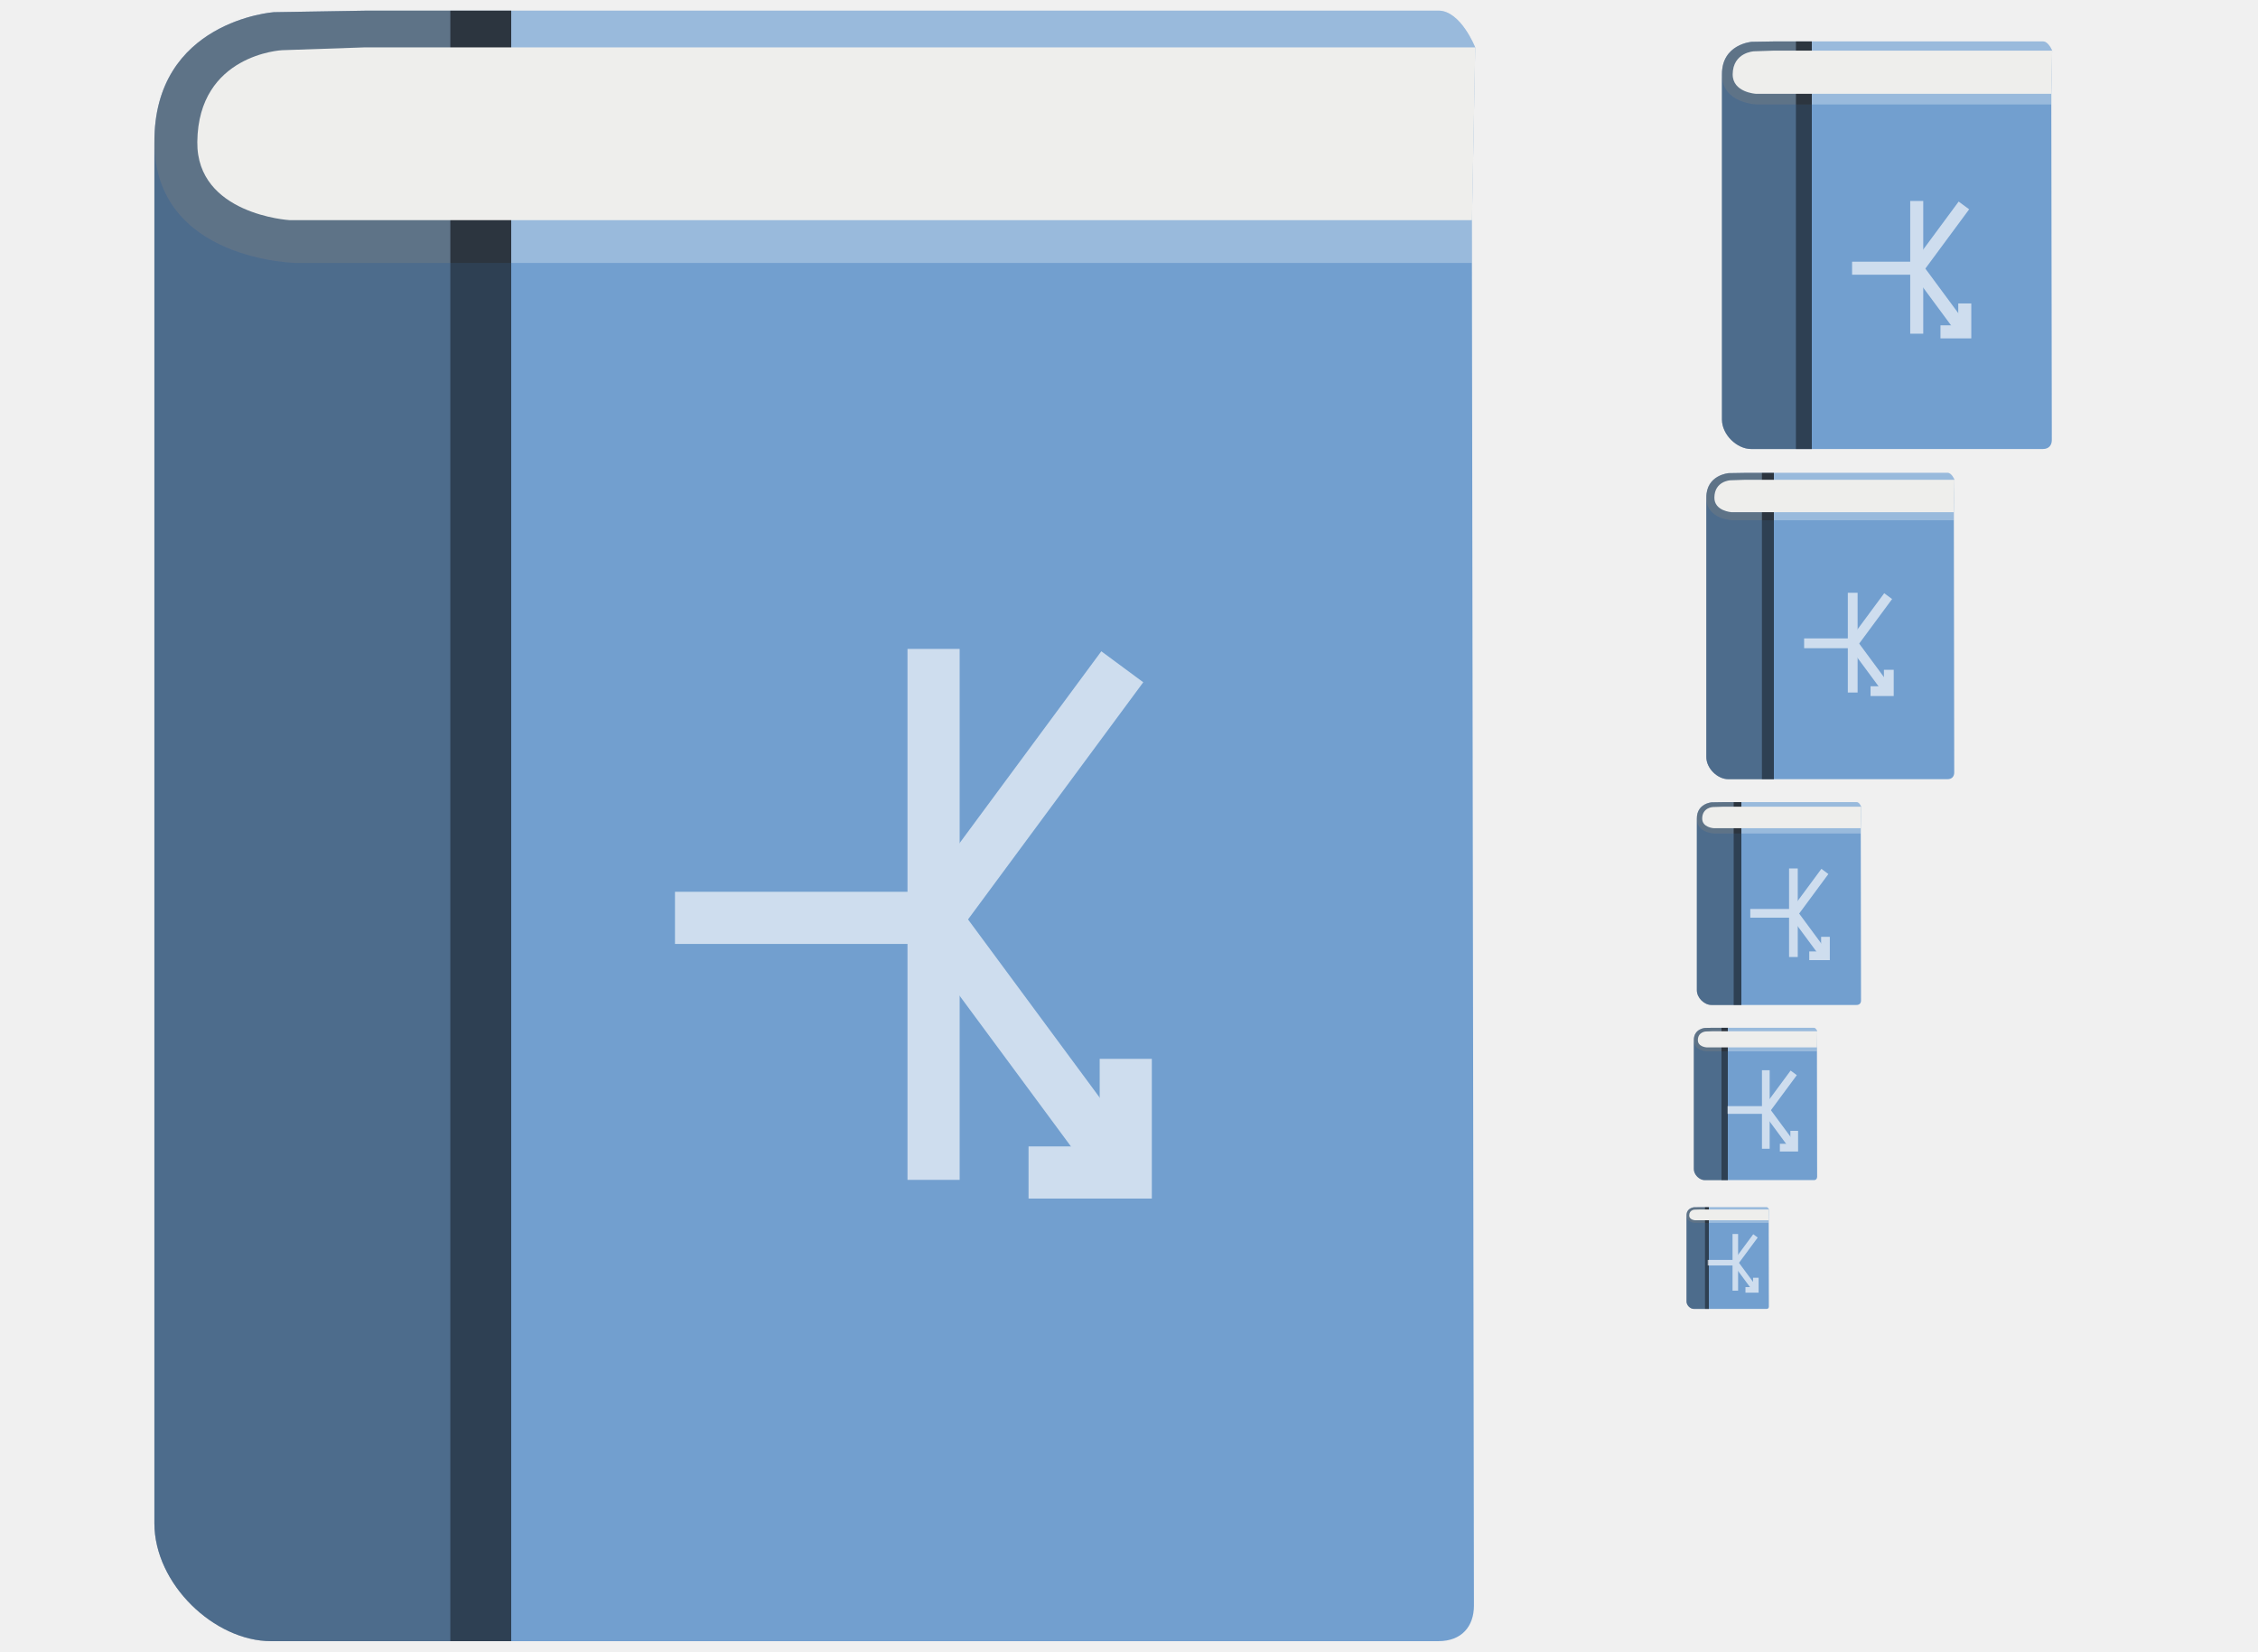
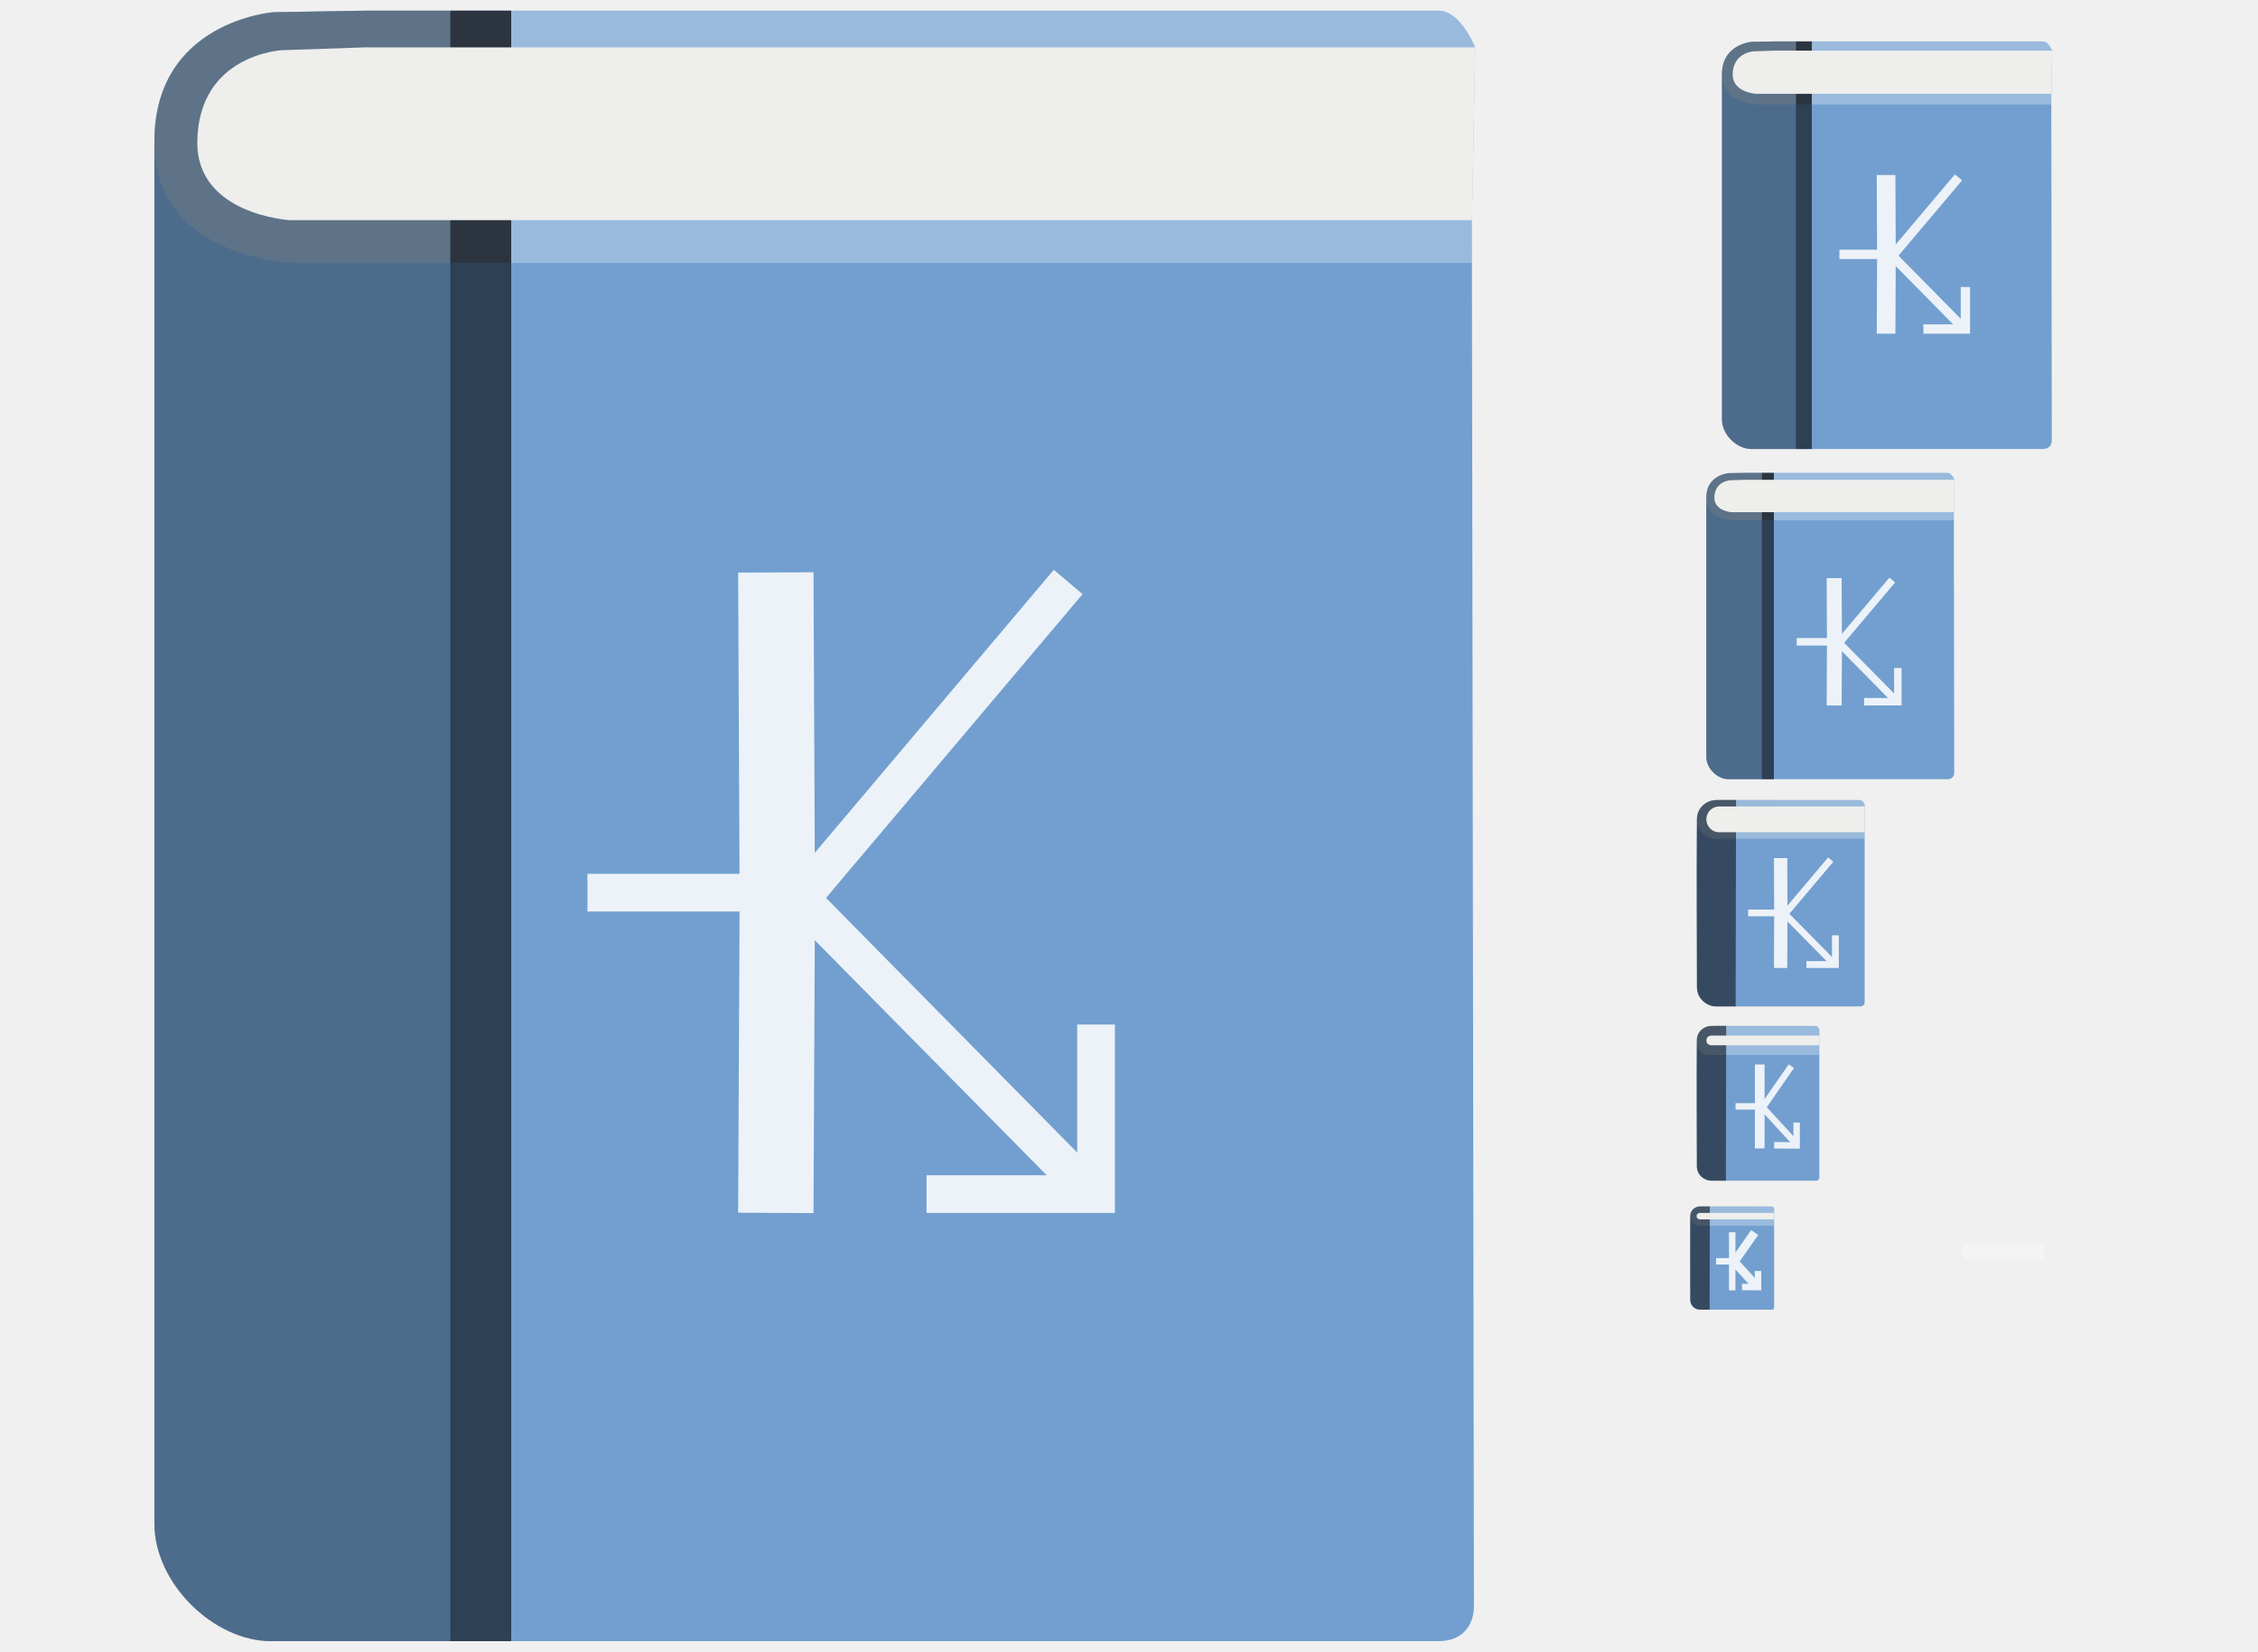
- <svg xmlns="http://www.w3.org/2000/svg" xmlns:xlink="http://www.w3.org/1999/xlink" width="350" height="256" viewBox="0 0 350 256" id="svg2" version="1.1" style="enable-background:new">
+ <svg xmlns="http://www.w3.org/2000/svg" xmlns:xlink="http://www.w3.org/1999/xlink" width="350" height="256" viewBox="0 0 350 256" id="svg2" version="1.1" style="enable-background:new" enable-background="new">
  <defs id="defs4">
    <filter style="color-interpolation-filters:sRGB" id="filter4238">
      <feBlend mode="multiply" in2="BackgroundImage" id="feBlend4240" />
    </filter>
    <mask maskUnits="userSpaceOnUse" id="mask4268">
      <rect style="display:inline;opacity:1;fill:#888a85;fill-opacity:1;stroke:none;stroke-width:2;stroke-miterlimit:4;stroke-dasharray:none;stroke-opacity:1;filter:url(#filter4238)" id="rect4270" width="58" height="169.25" x="33.5" y="44.75" />
    </mask>
+     <filter style="color-interpolation-filters:sRGB" id="filter4338">
+       <feBlend mode="multiply" in2="BackgroundImage" id="feBlend4340" />
+     </filter>
  </defs>
  <g id="layer10" style="display:none">
    <rect style="opacity:1;fill:#eeeeec;fill-opacity:1;stroke:none;stroke-width:1;stroke-miterlimit:4;stroke-dasharray:none;stroke-opacity:1" id="32px" width="32" height="32" x="260" y="124" />
    <rect style="opacity:1;fill:#eeeeec;fill-opacity:1;stroke:none;stroke-width:1;stroke-miterlimit:4;stroke-dasharray:none;stroke-opacity:1" id="24px" width="24" height="24" x="260" y="159" />
    <rect style="opacity:1;fill:#eeeeec;fill-opacity:1;stroke:none;stroke-width:1;stroke-miterlimit:4;stroke-dasharray:none;stroke-opacity:1" id="16px" width="16" height="16" x="260" y="187" />
    <rect style="opacity:1;fill:#eeeeec;fill-opacity:1;stroke:none;stroke-width:1;stroke-miterlimit:4;stroke-dasharray:none;stroke-opacity:1" id="48px" width="48" height="48" x="260" y="73" />
    <rect style="opacity:1;fill:#eeeeec;fill-opacity:1;stroke:none;stroke-width:1;stroke-miterlimit:4;stroke-dasharray:none;stroke-opacity:1" id="64px" width="64" height="64" x="260.5" y="6" />
    <rect style="opacity:1;fill:#eeeeec;fill-opacity:1;stroke:none;stroke-width:1;stroke-miterlimit:4;stroke-dasharray:none;stroke-opacity:1" id="256px" width="256" height="256" x="0.5" y="-0.5" />
  </g>
-   <g id="layer1" transform="translate(0,-796.3622)" style="display:none">
-     <rect style="opacity:1;fill:#2e3436;fill-opacity:1;stroke:none;stroke-width:2;stroke-miterlimit:4;stroke-dasharray:none;stroke-opacity:1" id="rect4192" width="191.5" height="200" x="28.5" y="824.862" />
-   </g>
  <g id="layer6" style="display:inline">
    <path style="display:inline;fill:#729fcf;fill-opacity:1;fill-rule:evenodd;stroke:none;stroke-width:1px;stroke-linecap:butt;stroke-linejoin:miter;stroke-opacity:1" d="M 56.986,1.648 42.438,1.888 C 42.438,1.888 23.79,3.235 23.934,22.142 23.939,22.714 23.964,23.27 24.01,23.808 23.963,23.262 23.935,22.698 23.931,22.116 L 23.931,236.093 C 23.931,245.536 33.228,254.379 42.018,254.379 L 57.274,254.379 222.961,254.379 C 226.598,254.379 228.467,252.056 228.467,248.873 228.467,245.69 228.155,40.803 228.155,40.759 L 228.158,40.759 228.158,34.12 228.663,7.347 C 228.663,7.347 226.425,1.648 222.961,1.648 L 56.986,1.648 Z" id="path4243" />
    <use x="0" y="0" xlink:href="#path4243" id="use6137" transform="matrix(0.2499717,0,0,0.2499717,260.9291,6.008171)" width="100%" height="100%" />
    <use x="0" y="0" xlink:href="#path4243" id="use6151" transform="matrix(0.1878733,0,0,0.1878733,259.9911,72.98328)" width="100%" height="100%" />
-     <use x="0" y="0" xlink:href="#path4243" id="use6165" transform="matrix(0.1243977,0,0,0.1243977,260.0446,124.125)" width="100%" height="100%" />
-     <use x="0" y="0" xlink:href="#path4243" id="use6193" transform="matrix(0.09342905,0,0,0.09342905,260.3188,159.1528)" width="100%" height="100%" />
-     <use x="0" y="0" xlink:href="#path4243" id="use6207" transform="matrix(0.06238022,0,0,0.06238022,259.9276,187.0103)" width="100%" height="100%" />
+     <path style="display:inline;fill:#729fcf;fill-opacity:1;fill-rule:evenodd;stroke:none;stroke-width:1px;stroke-linecap:butt;stroke-linejoin:miter;stroke-opacity:1;enable-background:new" d="M 264.085,186.992 263.5,187 C 262.773,187 261.998,187.559 261.998,188.5 261.962,193.1 262,197.39 262,201.5 262,202.411 262.771,203 263.5,203 L 264.103,203 274.653,203 C 274.882,203 275,202.857 275,202.657 275,202.456 275,189.555 275,189.552 L 275,189.552 275,189.134 275,187.354 C 275,187.354 274.871,187 274.653,187 Z" id="path4243-7" />
+     <path id="path4377" d="M 267.203,123.992 266.032,124.008 C 264.58,124.008 263.029,125.125 263.029,127.007 262.957,136.204 263.033,144.783 263.033,153.001 263.033,154.823 264.574,156 266.032,156 L 267.239,156 288.333,156 C 288.791,156 289.026,155.714 289.026,155.314 289.026,154.913 289.027,129.116 289.027,129.111 L 289.027,129.111 289.027,128.274 289.027,124.715 C 289.027,124.715 288.769,124.008 288.333,124.008 Z" style="display:inline;fill:#729fcf;fill-opacity:1;fill-rule:evenodd;stroke:none;stroke-width:1px;stroke-linecap:butt;stroke-linejoin:miter;stroke-opacity:1;enable-background:new" />
+     <path id="path4397" d="M 266.146,159.006 265.269,159.018 C 264.179,159.018 263.016,159.856 263.016,161.267 262.963,168.164 263.019,174.596 263.02,180.759 263.02,182.125 264.175,183.008 265.269,183.008 L 266.173,183.008 281.483,183.008 C 281.827,183.008 282,182.793 282,182.493 282,182.192 282,162.849 282,162.844 L 282,162.844 282,162.217 282,159.548 C 282,159.548 281.81,159.018 281.483,159.018 Z" style="display:inline;fill:#729fcf;fill-opacity:1;fill-rule:evenodd;stroke:none;stroke-width:1px;stroke-linecap:butt;stroke-linejoin:miter;stroke-opacity:1;enable-background:new" />
  </g>
  <g id="layer7" style="display:inline;opacity:0.279">
    <path style="display:inline;fill:#ffffff;fill-opacity:1;fill-rule:evenodd;stroke:none;stroke-width:1px;stroke-linecap:butt;stroke-linejoin:miter;stroke-opacity:1" d="M 228.157,40.76 56.408,40.76 46.016,40.76 C 46.016,40.76 24.074,40.471 23.934,22.142 23.79,3.235 42.438,1.889 42.438,1.889 L 56.985,1.648 222.961,1.648 C 226.425,1.648 228.662,7.348 228.662,7.348 228.461,18.486 228.157,29.621 228.157,40.76 Z" id="path4258" />
    <use x="0" y="0" xlink:href="#path4258" id="use6139" transform="matrix(0.2499717,0,0,0.2499717,260.9291,6.008171)" width="100%" height="100%" />
    <use x="0" y="0" xlink:href="#path4258" id="use6153" transform="matrix(0.1878733,0,0,0.1878733,259.9911,72.98328)" width="100%" height="100%" />
-     <use x="0" y="0" xlink:href="#path4258" id="use6167" transform="matrix(0.1243977,0,0,0.1243977,260.0446,124.125)" width="100%" height="100%" />
-     <use x="0" y="0" xlink:href="#path4258" id="use6195" transform="matrix(0.09342905,0,0,0.09342905,260.3188,159.1528)" width="100%" height="100%" />
-     <use x="0" y="0" xlink:href="#path4258" id="use6209" transform="matrix(0.06238022,0,0,0.06238022,259.9276,187.0103)" width="100%" height="100%" />
+     <use x="0" y="0" xlink:href="#path4258" id="use6209" transform="matrix(0.06238022,0,0,0.06238022,302.6151,192.6978)" width="100%" height="100%" />
+     <path id="path4353" d="M 264.085,186.992 263.5,187 C 262.773,187 261.998,187.559 261.998,188.5 261.962,193.1 262,184.386 262,188.496 262,189.407 262.771,190.005 263.5,190 L 264.103,190 275,190 C 275,189.121 275,188.318 275,187.354 275,187.354 274.871,187 274.653,187 Z" style="display:inline;fill:#ffffff;fill-opacity:1;fill-rule:evenodd;stroke:none;stroke-width:1px;stroke-linecap:butt;stroke-linejoin:miter;stroke-opacity:1;enable-background:new" />
+     <path style="display:inline;fill:#ffffff;fill-opacity:1;fill-rule:evenodd;stroke:none;stroke-width:1px;stroke-linecap:butt;stroke-linejoin:miter;stroke-opacity:1;enable-background:new" d="M 267.203,123.992 266.032,124.008 C 264.58,124.008 263.029,125.125 263.029,127.007 262.957,136.204 263.033,118.781 263.033,126.999 263.033,128.821 264.574,130.016 266.032,130.006 L 267.239,130.006 289.027,130.006 C 289.027,128.248 289.027,126.643 289.027,124.715 289.027,124.715 288.769,124.008 288.333,124.008 Z" id="path4379" />
+     <path style="display:inline;fill:#ffffff;fill-opacity:1;fill-rule:evenodd;stroke:none;stroke-width:1px;stroke-linecap:butt;stroke-linejoin:miter;stroke-opacity:1;enable-background:new" d="M 266.146,159.006 265.269,159.018 C 264.179,159.018 263.016,159.856 263.016,161.267 262.963,168.164 263.019,155.099 263.02,161.261 263.02,162.627 263.66,163.516 264.754,163.516 L 265.659,163.516 282,163.516 C 282.019,162.224 282,160.994 282,159.548 282,159.548 281.804,159.018 281.476,159.018 Z" id="path4399" />
  </g>
  <g id="layer8" style="display:inline">
    <path id="path4263" d="M 83.572,49.84 74.572,49.988 C 74.572,49.988 63.036,50.821 63.125,62.518 63.128,62.872 63.144,63.216 63.172,63.549 63.143,63.211 63.126,62.862 63.123,62.502 L 63.123,194.875 C 63.123,200.717 68.874,206.188 74.312,206.188 L 83.75,206.188 186.25,206.188 C 188.5,206.188 189.656,204.75 189.656,202.781 189.656,200.812 189.463,74.062 189.463,74.035 L 189.465,74.035 189.465,69.928 189.777,53.365 C 189.777,53.365 188.393,49.84 186.25,49.84 L 83.572,49.84 Z" style="display:inline;fill:#000000;fill-opacity:1;fill-rule:evenodd;stroke:none;stroke-width:1px;stroke-linecap:butt;stroke-linejoin:miter;stroke-opacity:1" mask="url(#mask4268)" transform="matrix(1.616464,0,0,1.616464,-78.10518,-78.91591)" />
    <use x="0" y="0" xlink:href="#path4263" id="use6141" transform="matrix(0.2499717,0,0,0.2499717,260.9291,6.008171)" width="100%" height="100%" />
    <use x="0" y="0" xlink:href="#path4263" id="use6155" transform="matrix(0.1878733,0,0,0.1878733,259.9911,72.98328)" width="100%" height="100%" />
-     <use x="0" y="0" xlink:href="#path4263" id="use6169" transform="matrix(0.1243977,0,0,0.1243977,260.0446,124.125)" width="100%" height="100%" />
-     <use x="0" y="0" xlink:href="#path4263" id="use6197" transform="matrix(0.09342905,0,0,0.09342905,260.3188,159.1528)" width="100%" height="100%" />
-     <use x="0" y="0" xlink:href="#path4263" id="use6211" transform="matrix(0.06238022,0,0,0.06238022,259.9276,187.0103)" width="100%" height="100%" />
+     <path id="path4365" d="M 264.085,186.992 263.5,187 C 262.773,187 261.998,187.559 261.998,188.5 261.962,193.1 262,197.39 262,201.5 262,202.411 262.771,203 263.5,203 L 264.103,203 265,203 265.031,186.995 Z" style="display:inline;fill:#000000;fill-opacity:0.533;fill-rule:evenodd;stroke:none;stroke-width:1px;stroke-linecap:butt;stroke-linejoin:miter;stroke-opacity:1;enable-background:new" />
+     <path style="display:inline;fill:#000000;fill-opacity:0.533;fill-rule:evenodd;stroke:none;stroke-width:1px;stroke-linecap:butt;stroke-linejoin:miter;stroke-opacity:1;enable-background:new" d="M 267.203,123.992 266.032,124.008 C 264.58,124.008 263.029,125.125 263.029,127.007 262.957,136.204 263.033,144.783 263.033,153.001 263.033,154.823 264.574,156 266.032,156 L 267.239,156 269.032,156 269.094,123.998 Z" id="path4381" />
+     <path style="display:inline;fill:#000000;fill-opacity:0.533;fill-rule:evenodd;stroke:none;stroke-width:1px;stroke-linecap:butt;stroke-linejoin:miter;stroke-opacity:1;enable-background:new" d="M 266.146,159.006 265.269,159.018 C 264.179,159.018 263.016,159.856 263.016,161.267 262.963,168.164 263.019,174.596 263.02,180.759 263.02,182.125 264.175,183.008 265.269,183.008 L 266.173,183.008 267.518,183.008 267.565,159.011 Z" id="path4401" />
  </g>
  <g id="layer4" style="display:inline;opacity:1">
    <path style="display:inline;fill:#eeeeec;fill-opacity:1;fill-rule:evenodd;stroke:none;stroke-width:1px;stroke-linecap:butt;stroke-linejoin:miter;stroke-opacity:1" d="M 228.673,7.348 56.418,7.348 43.717,7.781 C 43.717,7.781 30.728,8.399 30.584,21.998 30.464,33.257 44.872,34.121 44.872,34.121 L 56.995,34.121 228.167,34.121 Z" id="path4149-2" />
    <use x="0" y="0" xlink:href="#path4149-2" id="use6143" transform="matrix(0.2499717,0,0,0.2499717,260.9291,6.008171)" width="100%" height="100%" />
    <use x="0" y="0" xlink:href="#path4149-2" id="use6157" transform="matrix(0.1878733,0,0,0.1878733,259.9911,72.98328)" width="100%" height="100%" />
-     <use x="0" y="0" xlink:href="#path4149-2" id="use6171" transform="matrix(0.1243977,0,0,0.1243977,260.0446,124.125)" width="100%" height="100%" />
-     <use x="0" y="0" xlink:href="#path4149-2" id="use6199" transform="matrix(0.09342905,0,0,0.09342905,260.3188,159.1528)" width="100%" height="100%" />
-     <use x="0" y="0" xlink:href="#path4149-2" id="use6213" transform="matrix(0.06238022,0,0,0.06238022,259.9276,187.0103)" width="100%" height="100%" />
+     <path style="display:inline;opacity:1;fill:#eeeeec;fill-opacity:1;fill-rule:evenodd;stroke:none;stroke-width:1px;stroke-linecap:butt;stroke-linejoin:miter;stroke-opacity:1;enable-background:new" d="M 275,188 264,188 263.5,188 C 263.5,188 262.986,188 262.986,188.5 262.986,189 263.5,189 263.5,189 L 264,189 275,189 Z" id="path4149-2-6" />
+     <path id="path4383" d="M 289.027,125 267.485,125 266.486,125 C 265.376,125 264.489,125.898 264.489,127.007 264.489,128.061 265.356,129 266.454,129 L 267.454,129 289.027,129 Z" style="display:inline;opacity:1;fill:#eeeeec;fill-opacity:1;fill-rule:evenodd;stroke:none;stroke-width:1px;stroke-linecap:butt;stroke-linejoin:miter;stroke-opacity:1;enable-background:new" />
+     <path id="path4403" d="M 282,160.517 266.018,160.517 265.269,160.517 C 265.269,160.517 264.498,160.517 264.498,161.267 264.498,162.017 265.269,162.017 265.269,162.017 L 266.018,162.017 282,162.017 Z" style="display:inline;opacity:1;fill:#eeeeec;fill-opacity:1;fill-rule:evenodd;stroke:none;stroke-width:1px;stroke-linecap:butt;stroke-linejoin:miter;stroke-opacity:1;enable-background:new" />
  </g>
  <g id="layer2" style="display:none">
    <path style="fill:none;fill-opacity:1;fill-rule:evenodd;stroke:#000000;stroke-width:1.616;stroke-linecap:butt;stroke-linejoin:miter;stroke-miterlimit:4;stroke-dasharray:none;stroke-opacity:1" d="M 228.157,34.121 228.157,40.76 56.408,40.76 46.016,40.76 C 46.016,40.76 24.074,40.471 23.934,22.142 23.79,3.235 42.438,1.889 42.438,1.889 L 56.985,1.648 222.961,1.648 C 226.425,1.648 228.662,7.348 228.662,7.348 L 56.408,7.348 43.707,7.781 C 43.707,7.781 30.718,8.399 30.573,21.998 30.454,33.257 44.862,34.121 44.862,34.121 L 56.985,34.121 Z" id="path4149" />
    <path id="path4209" d="M 228.155,40.736 56.405,40.736 46.014,40.736 C 46.014,40.736 24.072,40.447 23.932,22.118 23.932,94.79 23.932,163.421 23.932,236.093 23.932,245.536 33.226,254.38 42.017,254.38 L 57.274,254.38 222.961,254.38 C 226.598,254.38 228.468,252.056 228.468,248.873 228.468,245.69 228.155,40.736 228.155,40.736 Z" style="display:inline;fill:none;fill-opacity:1;fill-rule:evenodd;stroke:#000000;stroke-width:1.616;stroke-linecap:butt;stroke-linejoin:miter;stroke-miterlimit:4;stroke-dasharray:none;stroke-opacity:1" />
    <use x="0" y="0" xlink:href="#path4149" id="use6145" transform="matrix(0.2499717,0,0,0.2499717,260.9291,6.008171)" width="100%" height="100%" />
    <use x="0" y="0" xlink:href="#path4209" id="use6147" transform="matrix(0.2499717,0,0,0.2499717,260.9291,6.008171)" width="100%" height="100%" />
    <use x="0" y="0" xlink:href="#path4149" id="use6159" transform="matrix(0.1878733,0,0,0.1878733,259.9911,72.98328)" width="100%" height="100%" />
    <use x="0" y="0" xlink:href="#path4209" id="use6161" transform="matrix(0.1878733,0,0,0.1878733,259.9911,72.98328)" width="100%" height="100%" />
    <use x="0" y="0" xlink:href="#path4149" id="use6173" transform="matrix(0.1243977,0,0,0.1243977,260.0446,124.125)" width="100%" height="100%" />
    <use x="0" y="0" xlink:href="#path4209" id="use6175" transform="matrix(0.1243977,0,0,0.1243977,260.0446,124.125)" width="100%" height="100%" />
    <use x="0" y="0" xlink:href="#path4149" id="use6201" transform="matrix(0.09342905,0,0,0.09342905,260.3188,159.1528)" width="100%" height="100%" />
    <use x="0" y="0" xlink:href="#path4209" id="use6203" transform="matrix(0.09342905,0,0,0.09342905,260.3188,159.1528)" width="100%" height="100%" />
    <use x="0" y="0" xlink:href="#path4149" id="use6215" transform="matrix(0.06238022,0,0,0.06238022,259.9276,187.0103)" width="100%" height="100%" />
    <use x="0" y="0" xlink:href="#path4209" id="use6217" transform="matrix(0.06238022,0,0,0.06238022,259.9276,187.0103)" width="100%" height="100%" />
  </g>
-   <g id="layer9" style="display:inline;opacity:0.651">
-     <g id="g4306" transform="matrix(1.616464,0,0,1.616464,-71.9741,-77.77289)" style="stroke:#ffffff">
-       <path id="path4275" d="M 134.047,110.336 134.047,136.5 134.047,161.248" style="fill:none;fill-rule:evenodd;stroke:#ffffff;stroke-width:5;stroke-linecap:butt;stroke-linejoin:miter;stroke-miterlimit:4;stroke-dasharray:none;stroke-opacity:1" />
-       <path id="path4279" d="M 109.25,136.125 134,136.125" style="fill:none;fill-rule:evenodd;stroke:#ffffff;stroke-width:5;stroke-linecap:butt;stroke-linejoin:miter;stroke-miterlimit:4;stroke-dasharray:none;stroke-opacity:1" />
-       <path style="fill:none;fill-rule:evenodd;stroke:#ffffff;stroke-width:5;stroke-linecap:butt;stroke-linejoin:miter;stroke-miterlimit:4;stroke-dasharray:none;stroke-opacity:1" d="M 152.143,160.5 133.976,135.914" id="path4283" />
-       <path id="path4294" d="M 152.143,112.049 133.976,136.635" style="fill:none;fill-rule:evenodd;stroke:#ffffff;stroke-width:5;stroke-linecap:butt;stroke-linejoin:miter;stroke-miterlimit:4;stroke-dasharray:none;stroke-opacity:1" />
-       <path id="path4296" d="M 152.476,149.644 152.476,160.541 143.155,160.541" style="display:inline;fill:none;fill-rule:evenodd;stroke:#ffffff;stroke-width:5;stroke-linecap:butt;stroke-linejoin:miter;stroke-miterlimit:4;stroke-dasharray:none;stroke-opacity:1" />
+   <g id="layer9" style="display:inline;opacity:0.862">
+     <g id="g4370" transform="translate(1,0)">
+       <path style="fill:#ffffff;fill-rule:evenodd;stroke:#ffffff;stroke-width:1;stroke-linecap:butt;stroke-linejoin:miter;stroke-miterlimit:4;stroke-dasharray:none;stroke-opacity:1" d="M 267.5,191 267.504,195.326 267.5,200" id="path4266" />
+       <path style="fill:#ffffff;fill-rule:evenodd;stroke:#ffffff;stroke-width:1;stroke-linecap:butt;stroke-linejoin:miter;stroke-miterlimit:4;stroke-dasharray:none;stroke-opacity:1" d="M 265,195.5 268,195.5" id="path4268" />
+       <path id="path4270" d="M 271.256,199.332 267.758,195.526" style="fill:#ffffff;fill-rule:evenodd;stroke:#ffffff;stroke-width:1.33;stroke-linecap:butt;stroke-linejoin:miter;stroke-miterlimit:4;stroke-dasharray:none;stroke-opacity:1" />
+       <path style="fill:#ffffff;fill-rule:evenodd;stroke:#ffffff;stroke-width:1.33;stroke-linecap:butt;stroke-linejoin:miter;stroke-miterlimit:4;stroke-dasharray:none;stroke-opacity:1" d="M 270.99,191.042 267.758,195.645" id="path4272" />
+       <path style="display:inline;fill:none;fill-rule:evenodd;stroke:#ffffff;stroke-width:1;stroke-linecap:butt;stroke-linejoin:miter;stroke-miterlimit:4;stroke-dasharray:none;stroke-opacity:1" d="M 271.5,197 271.5,199.5 269.016,199.484" id="path4274" />
    </g>
-     <use x="0" y="0" xlink:href="#g4306" id="use6149" transform="matrix(0.2499717,0,0,0.2499717,260.9291,6.008171)" width="100%" height="100%" style="" />
-     <use x="0" y="0" xlink:href="#g4306" id="use6163" transform="matrix(0.1878733,0,0,0.1878733,259.9911,72.98328)" width="100%" height="100%" style="" />
-     <use x="0" y="0" xlink:href="#g4306" id="use6177" transform="matrix(0.1667766,0,0,0.1667766,253.8533,117.8369)" width="100%" height="100%" />
-     <use x="0" y="0" xlink:href="#g4306" id="use6205" transform="matrix(0.1478666,0,0,0.1478666,252.3108,151.012)" width="100%" height="100%" />
-     <use x="0" y="0" xlink:href="#g4306" id="use6219" transform="matrix(0.1067485,0,0,0.1067485,253.5354,180.5304)" width="100%" height="100%" />
+     <g id="g4488">
+       <path id="path4387" d="M 276,133 276.039,141.655 276,150" style="fill:#ffffff;fill-rule:evenodd;stroke:#ffffff;stroke-width:2;stroke-linecap:butt;stroke-linejoin:miter;stroke-miterlimit:4;stroke-dasharray:none;stroke-opacity:1" />
+       <path id="path4389" d="M 271,141.5 277,141.5" style="fill:#ffffff;fill-rule:evenodd;stroke:#ffffff;stroke-width:1;stroke-linecap:butt;stroke-linejoin:miter;stroke-miterlimit:4;stroke-dasharray:none;stroke-opacity:1" />
+       <path style="fill:#ffffff;fill-rule:evenodd;stroke:#ffffff;stroke-width:1;stroke-linecap:butt;stroke-linejoin:miter;stroke-miterlimit:4;stroke-dasharray:none;stroke-opacity:1" d="M 284.055,149.166 276.547,141.556" id="path4391" />
+       <path id="path4393" d="M 283.76,133.253 276.547,141.794" style="fill:#ffffff;fill-rule:evenodd;stroke:#ffffff;stroke-width:1;stroke-linecap:butt;stroke-linejoin:miter;stroke-miterlimit:4;stroke-dasharray:none;stroke-opacity:1" />
+       <path id="path4395" d="M 284.5,145 284.5,149.5 280,149.5" style="display:inline;fill:none;fill-rule:evenodd;stroke:#ffffff;stroke-width:1;stroke-linecap:butt;stroke-linejoin:miter;stroke-miterlimit:4;stroke-dasharray:none;stroke-opacity:1" />
+     </g>
+     <path style="fill:#ffffff;fill-rule:evenodd;stroke:#ffffff;stroke-width:1.499;stroke-linecap:butt;stroke-linejoin:miter;stroke-miterlimit:4;stroke-dasharray:none;stroke-opacity:1" d="M 272.766,164.995 272.772,171.282 272.766,178.003" id="path4407" />
+     <path style="fill:#ffffff;fill-rule:evenodd;stroke:#ffffff;stroke-width:1;stroke-linecap:butt;stroke-linejoin:miter;stroke-miterlimit:4;stroke-dasharray:none;stroke-opacity:1" d="M 269.017,171.488 273.515,171.488" id="path4409" />
+     <path id="path4411" d="M 278.397,177.29 273.153,171.583" style="fill:#ffffff;fill-rule:evenodd;stroke:#ffffff;stroke-width:1;stroke-linecap:butt;stroke-linejoin:miter;stroke-miterlimit:4;stroke-dasharray:none;stroke-opacity:1" />
+     <path style="fill:#ffffff;fill-rule:evenodd;stroke:#ffffff;stroke-width:1;stroke-linecap:butt;stroke-linejoin:miter;stroke-miterlimit:4;stroke-dasharray:none;stroke-opacity:1" d="M 277.667,165.257 273.153,171.761" id="path4413" />
+     <path style="display:inline;fill:none;fill-rule:evenodd;stroke:#ffffff;stroke-width:1;stroke-linecap:butt;stroke-linejoin:miter;stroke-miterlimit:4;stroke-dasharray:none;stroke-opacity:1" d="M 278.487,174.003 278.487,177.541 275.005,177.518" id="path4415" />
+     <g id="g4495">
+       <path style="fill:#ffffff;fill-rule:evenodd;stroke:#ffffff;stroke-width:2;stroke-linecap:butt;stroke-linejoin:miter;stroke-miterlimit:4;stroke-dasharray:none;stroke-opacity:1" d="M 276,133 276.039,141.655 276,150" id="path4497" />
+       <path style="fill:#ffffff;fill-rule:evenodd;stroke:#ffffff;stroke-width:1;stroke-linecap:butt;stroke-linejoin:miter;stroke-miterlimit:4;stroke-dasharray:none;stroke-opacity:1" d="M 271,141.5 277,141.5" id="path4499" />
+       <path id="path4501" d="M 284.055,149.166 276.547,141.556" style="fill:#ffffff;fill-rule:evenodd;stroke:#ffffff;stroke-width:1;stroke-linecap:butt;stroke-linejoin:miter;stroke-miterlimit:4;stroke-dasharray:none;stroke-opacity:1" />
+       <path style="fill:#ffffff;fill-rule:evenodd;stroke:#ffffff;stroke-width:1;stroke-linecap:butt;stroke-linejoin:miter;stroke-miterlimit:4;stroke-dasharray:none;stroke-opacity:1" d="M 283.76,133.253 276.547,141.794" id="path4503" />
+       <path style="display:inline;fill:none;fill-rule:evenodd;stroke:#ffffff;stroke-width:1;stroke-linecap:butt;stroke-linejoin:miter;stroke-miterlimit:4;stroke-dasharray:none;stroke-opacity:1" d="M 284.5,145 284.5,149.5 280,149.5" id="path4505" />
+     </g>
+     <g id="g4549" transform="matrix(1.161059,0,0,1.161059,-36.14762,-64.81297)">
+       <path id="path4551" d="M 276,133 276.039,141.655 276,150" style="fill:#ffffff;fill-rule:evenodd;stroke:#ffffff;stroke-width:2;stroke-linecap:butt;stroke-linejoin:miter;stroke-miterlimit:4;stroke-dasharray:none;stroke-opacity:1" />
+       <path id="path4553" d="M 271,141.5 277,141.5" style="fill:#ffffff;fill-rule:evenodd;stroke:#ffffff;stroke-width:1;stroke-linecap:butt;stroke-linejoin:miter;stroke-miterlimit:4;stroke-dasharray:none;stroke-opacity:1" />
+       <path style="fill:#ffffff;fill-rule:evenodd;stroke:#ffffff;stroke-width:1;stroke-linecap:butt;stroke-linejoin:miter;stroke-miterlimit:4;stroke-dasharray:none;stroke-opacity:1" d="M 284.055,149.166 276.547,141.556" id="path4555" />
+       <path id="path4557" d="M 283.76,133.253 276.547,141.794" style="fill:#ffffff;fill-rule:evenodd;stroke:#ffffff;stroke-width:1;stroke-linecap:butt;stroke-linejoin:miter;stroke-miterlimit:4;stroke-dasharray:none;stroke-opacity:1" />
+       <path id="path4559" d="M 284.5,145 284.5,149.5 280,149.5" style="display:inline;fill:none;fill-rule:evenodd;stroke:#ffffff;stroke-width:1;stroke-linecap:butt;stroke-linejoin:miter;stroke-miterlimit:4;stroke-dasharray:none;stroke-opacity:1" />
+     </g>
+     <g transform="matrix(1.446773,0,0,1.446773,-106.9601,-165.293)" id="g4561">
+       <path style="fill:#ffffff;fill-rule:evenodd;stroke:#ffffff;stroke-width:2;stroke-linecap:butt;stroke-linejoin:miter;stroke-miterlimit:4;stroke-dasharray:none;stroke-opacity:1" d="M 276,133 276.039,141.655 276,150" id="path4563" />
+       <path style="fill:#ffffff;fill-rule:evenodd;stroke:#ffffff;stroke-width:1;stroke-linecap:butt;stroke-linejoin:miter;stroke-miterlimit:4;stroke-dasharray:none;stroke-opacity:1" d="M 271,141.5 277,141.5" id="path4565" />
+       <path id="path4567" d="M 284.055,149.166 276.547,141.556" style="fill:#ffffff;fill-rule:evenodd;stroke:#ffffff;stroke-width:1;stroke-linecap:butt;stroke-linejoin:miter;stroke-miterlimit:4;stroke-dasharray:none;stroke-opacity:1" />
+       <path style="fill:#ffffff;fill-rule:evenodd;stroke:#ffffff;stroke-width:1;stroke-linecap:butt;stroke-linejoin:miter;stroke-miterlimit:4;stroke-dasharray:none;stroke-opacity:1" d="M 283.76,133.253 276.547,141.794" id="path4569" />
+       <path style="display:inline;fill:none;fill-rule:evenodd;stroke:#ffffff;stroke-width:1;stroke-linecap:butt;stroke-linejoin:miter;stroke-miterlimit:4;stroke-dasharray:none;stroke-opacity:1" d="M 284.5,145 284.5,149.5 280,149.5" id="path4571" />
+     </g>
+     <g id="g4573" transform="matrix(5.83963,0,0,5.83963,-1491.481,-687.9434)">
+       <path id="path4575" d="M 276,133 276.039,141.655 276,150" style="fill:#ffffff;fill-rule:evenodd;stroke:#ffffff;stroke-width:2;stroke-linecap:butt;stroke-linejoin:miter;stroke-miterlimit:4;stroke-dasharray:none;stroke-opacity:1" />
+       <path id="path4577" d="M 271,141.5 277,141.5" style="fill:#ffffff;fill-rule:evenodd;stroke:#ffffff;stroke-width:1;stroke-linecap:butt;stroke-linejoin:miter;stroke-miterlimit:4;stroke-dasharray:none;stroke-opacity:1" />
+       <path style="fill:#ffffff;fill-rule:evenodd;stroke:#ffffff;stroke-width:1;stroke-linecap:butt;stroke-linejoin:miter;stroke-miterlimit:4;stroke-dasharray:none;stroke-opacity:1" d="M 284.055,149.166 276.547,141.556" id="path4579" />
+       <path id="path4581" d="M 283.76,133.253 276.547,141.794" style="fill:#ffffff;fill-rule:evenodd;stroke:#ffffff;stroke-width:1;stroke-linecap:butt;stroke-linejoin:miter;stroke-miterlimit:4;stroke-dasharray:none;stroke-opacity:1" />
+       <path id="path4583" d="M 284.5,145 284.5,149.5 280,149.5" style="display:inline;fill:none;fill-rule:evenodd;stroke:#ffffff;stroke-width:1;stroke-linecap:butt;stroke-linejoin:miter;stroke-miterlimit:4;stroke-dasharray:none;stroke-opacity:1" />
+     </g>
+   </g>
+   <g id="layer3" style="display:none;opacity:0.446;filter:url(#filter4338)">
+     <circle style="display:inline;opacity:1;fill:#000000;fill-opacity:1;stroke:none;stroke-width:1.33;stroke-miterlimit:4;stroke-dasharray:none;stroke-opacity:1;enable-background:new" id="path4320" cx="263.5" cy="188.5" r="1.5" />
+     <use x="0" y="0" xlink:href="#path4320" id="use4342" transform="translate(0,13)" width="100%" height="100%" />
+     <circle cy="127" cx="266.5" id="circle4429" style="display:inline;opacity:1;fill:#000000;fill-opacity:1;stroke:none;stroke-width:1.33;stroke-miterlimit:4;stroke-dasharray:none;stroke-opacity:1;enable-background:new" r="2" />
  </g>
</svg>
